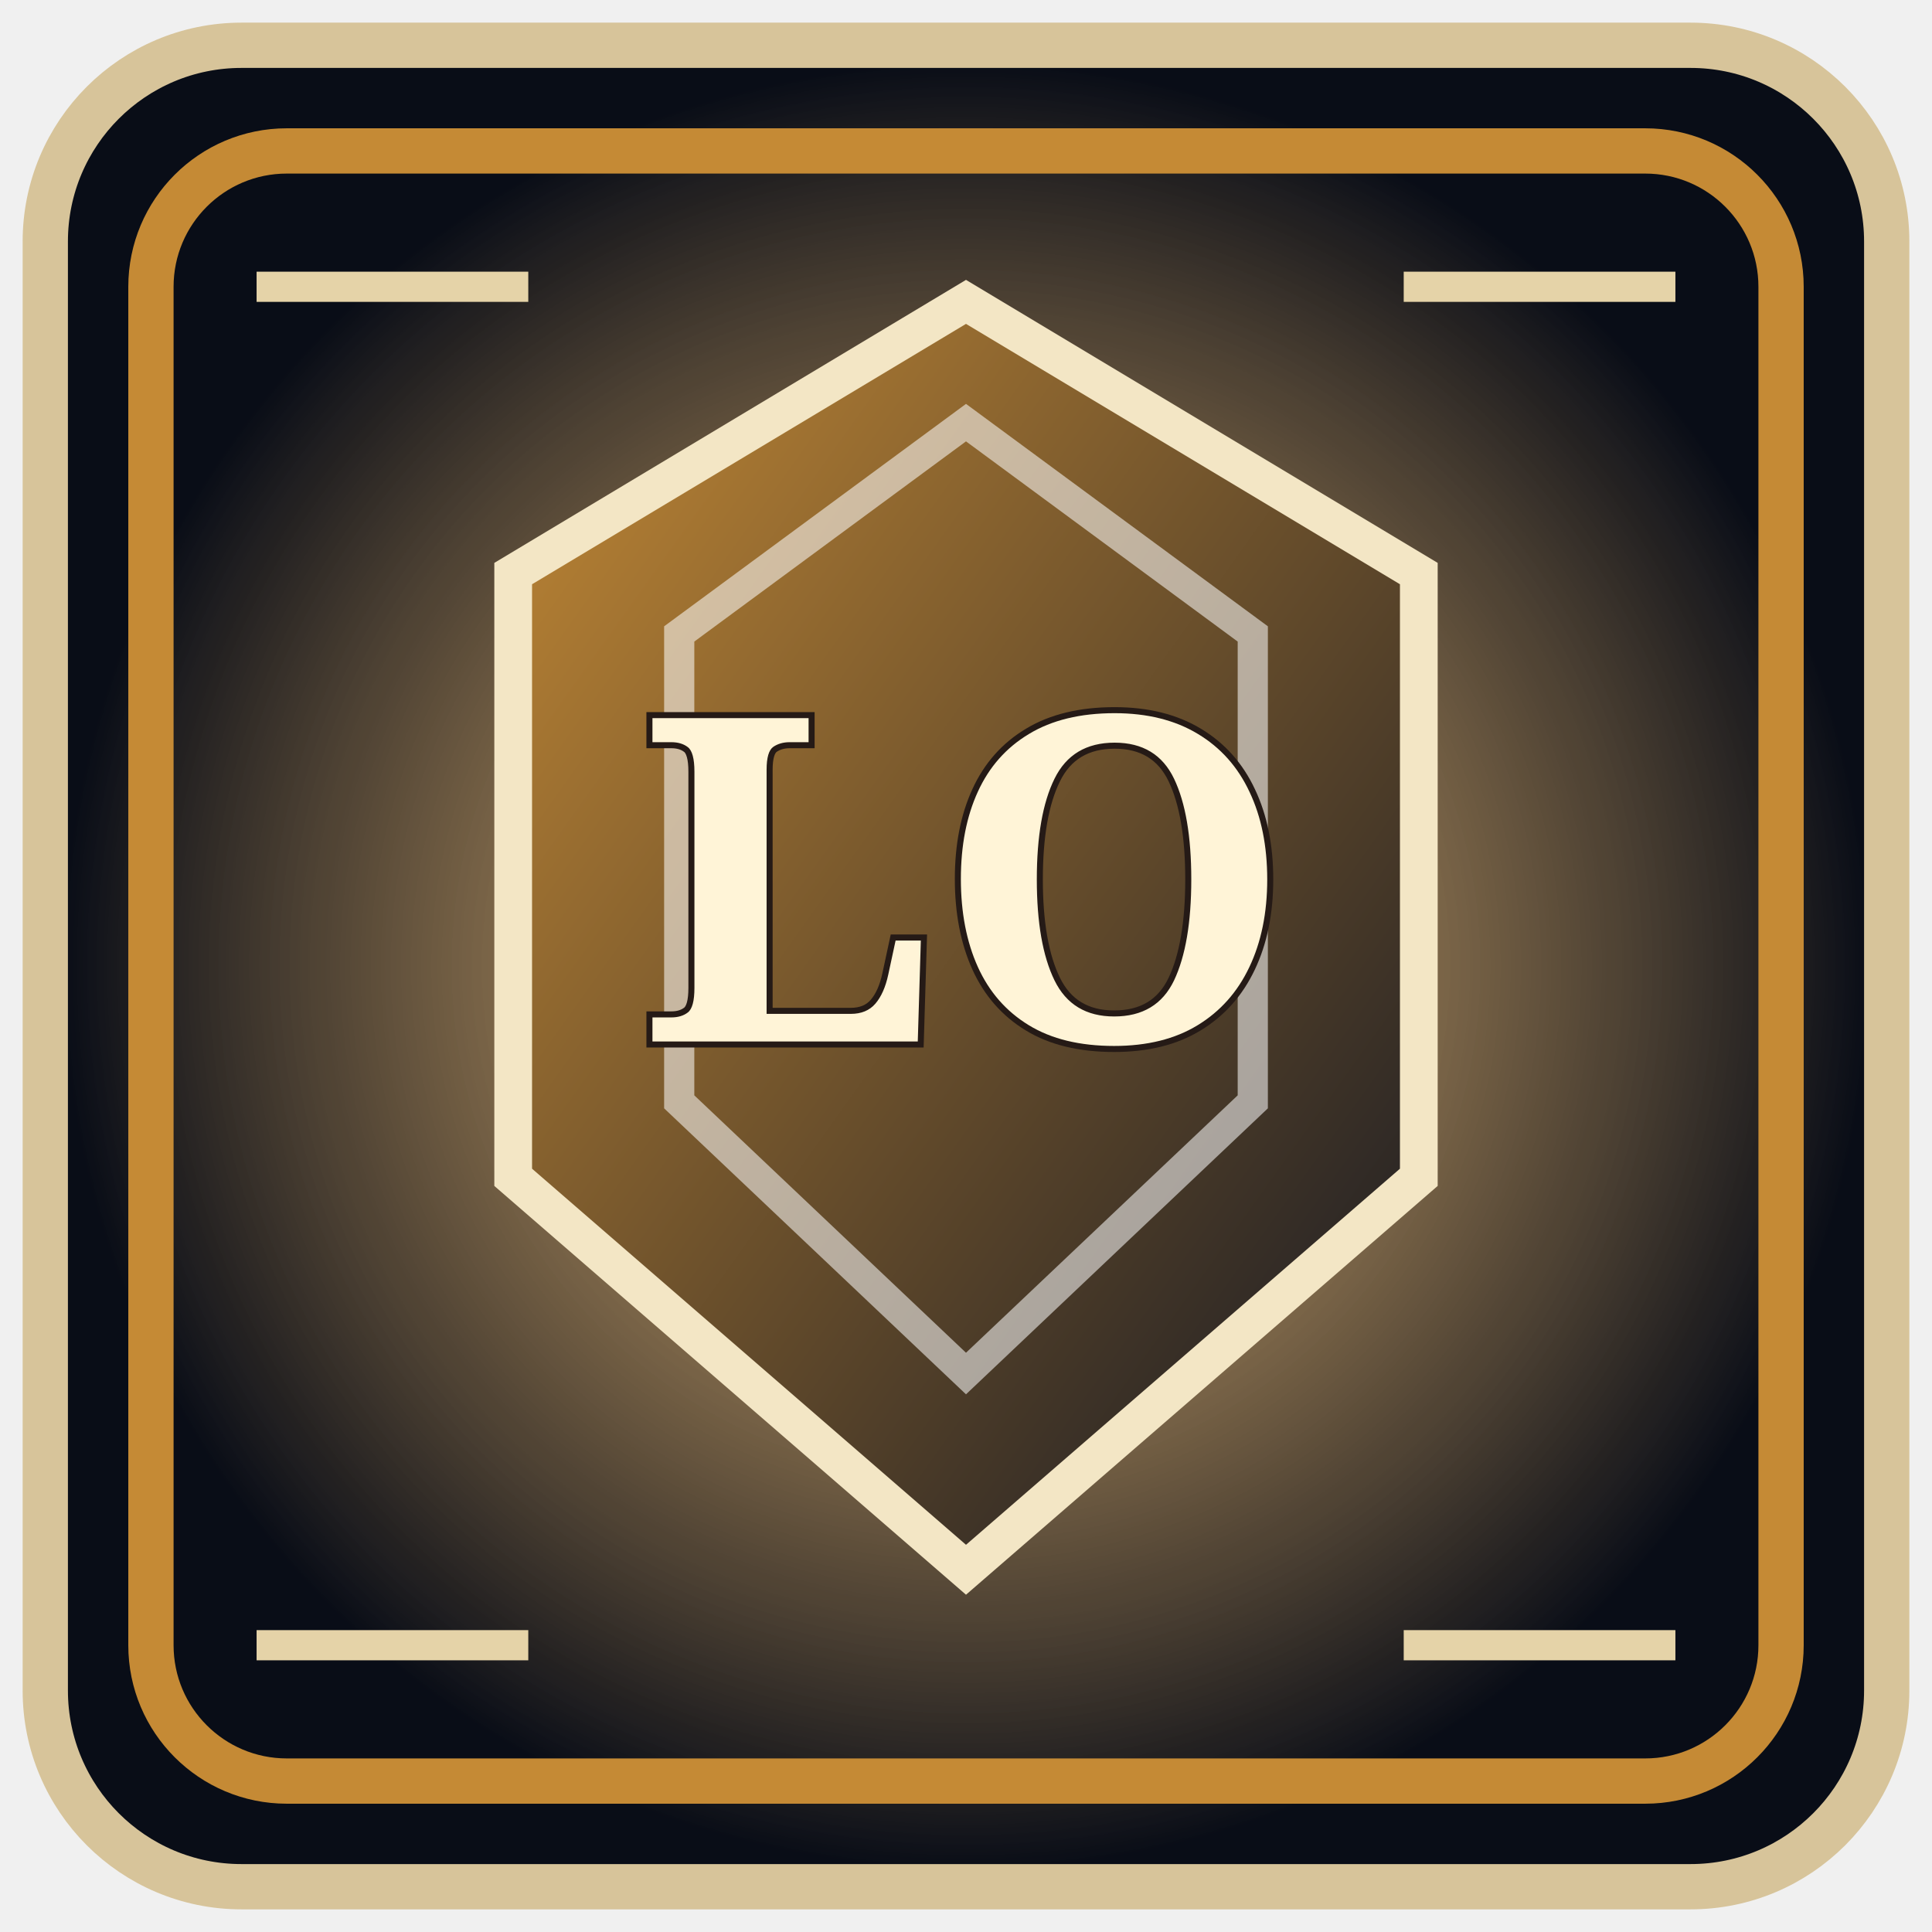
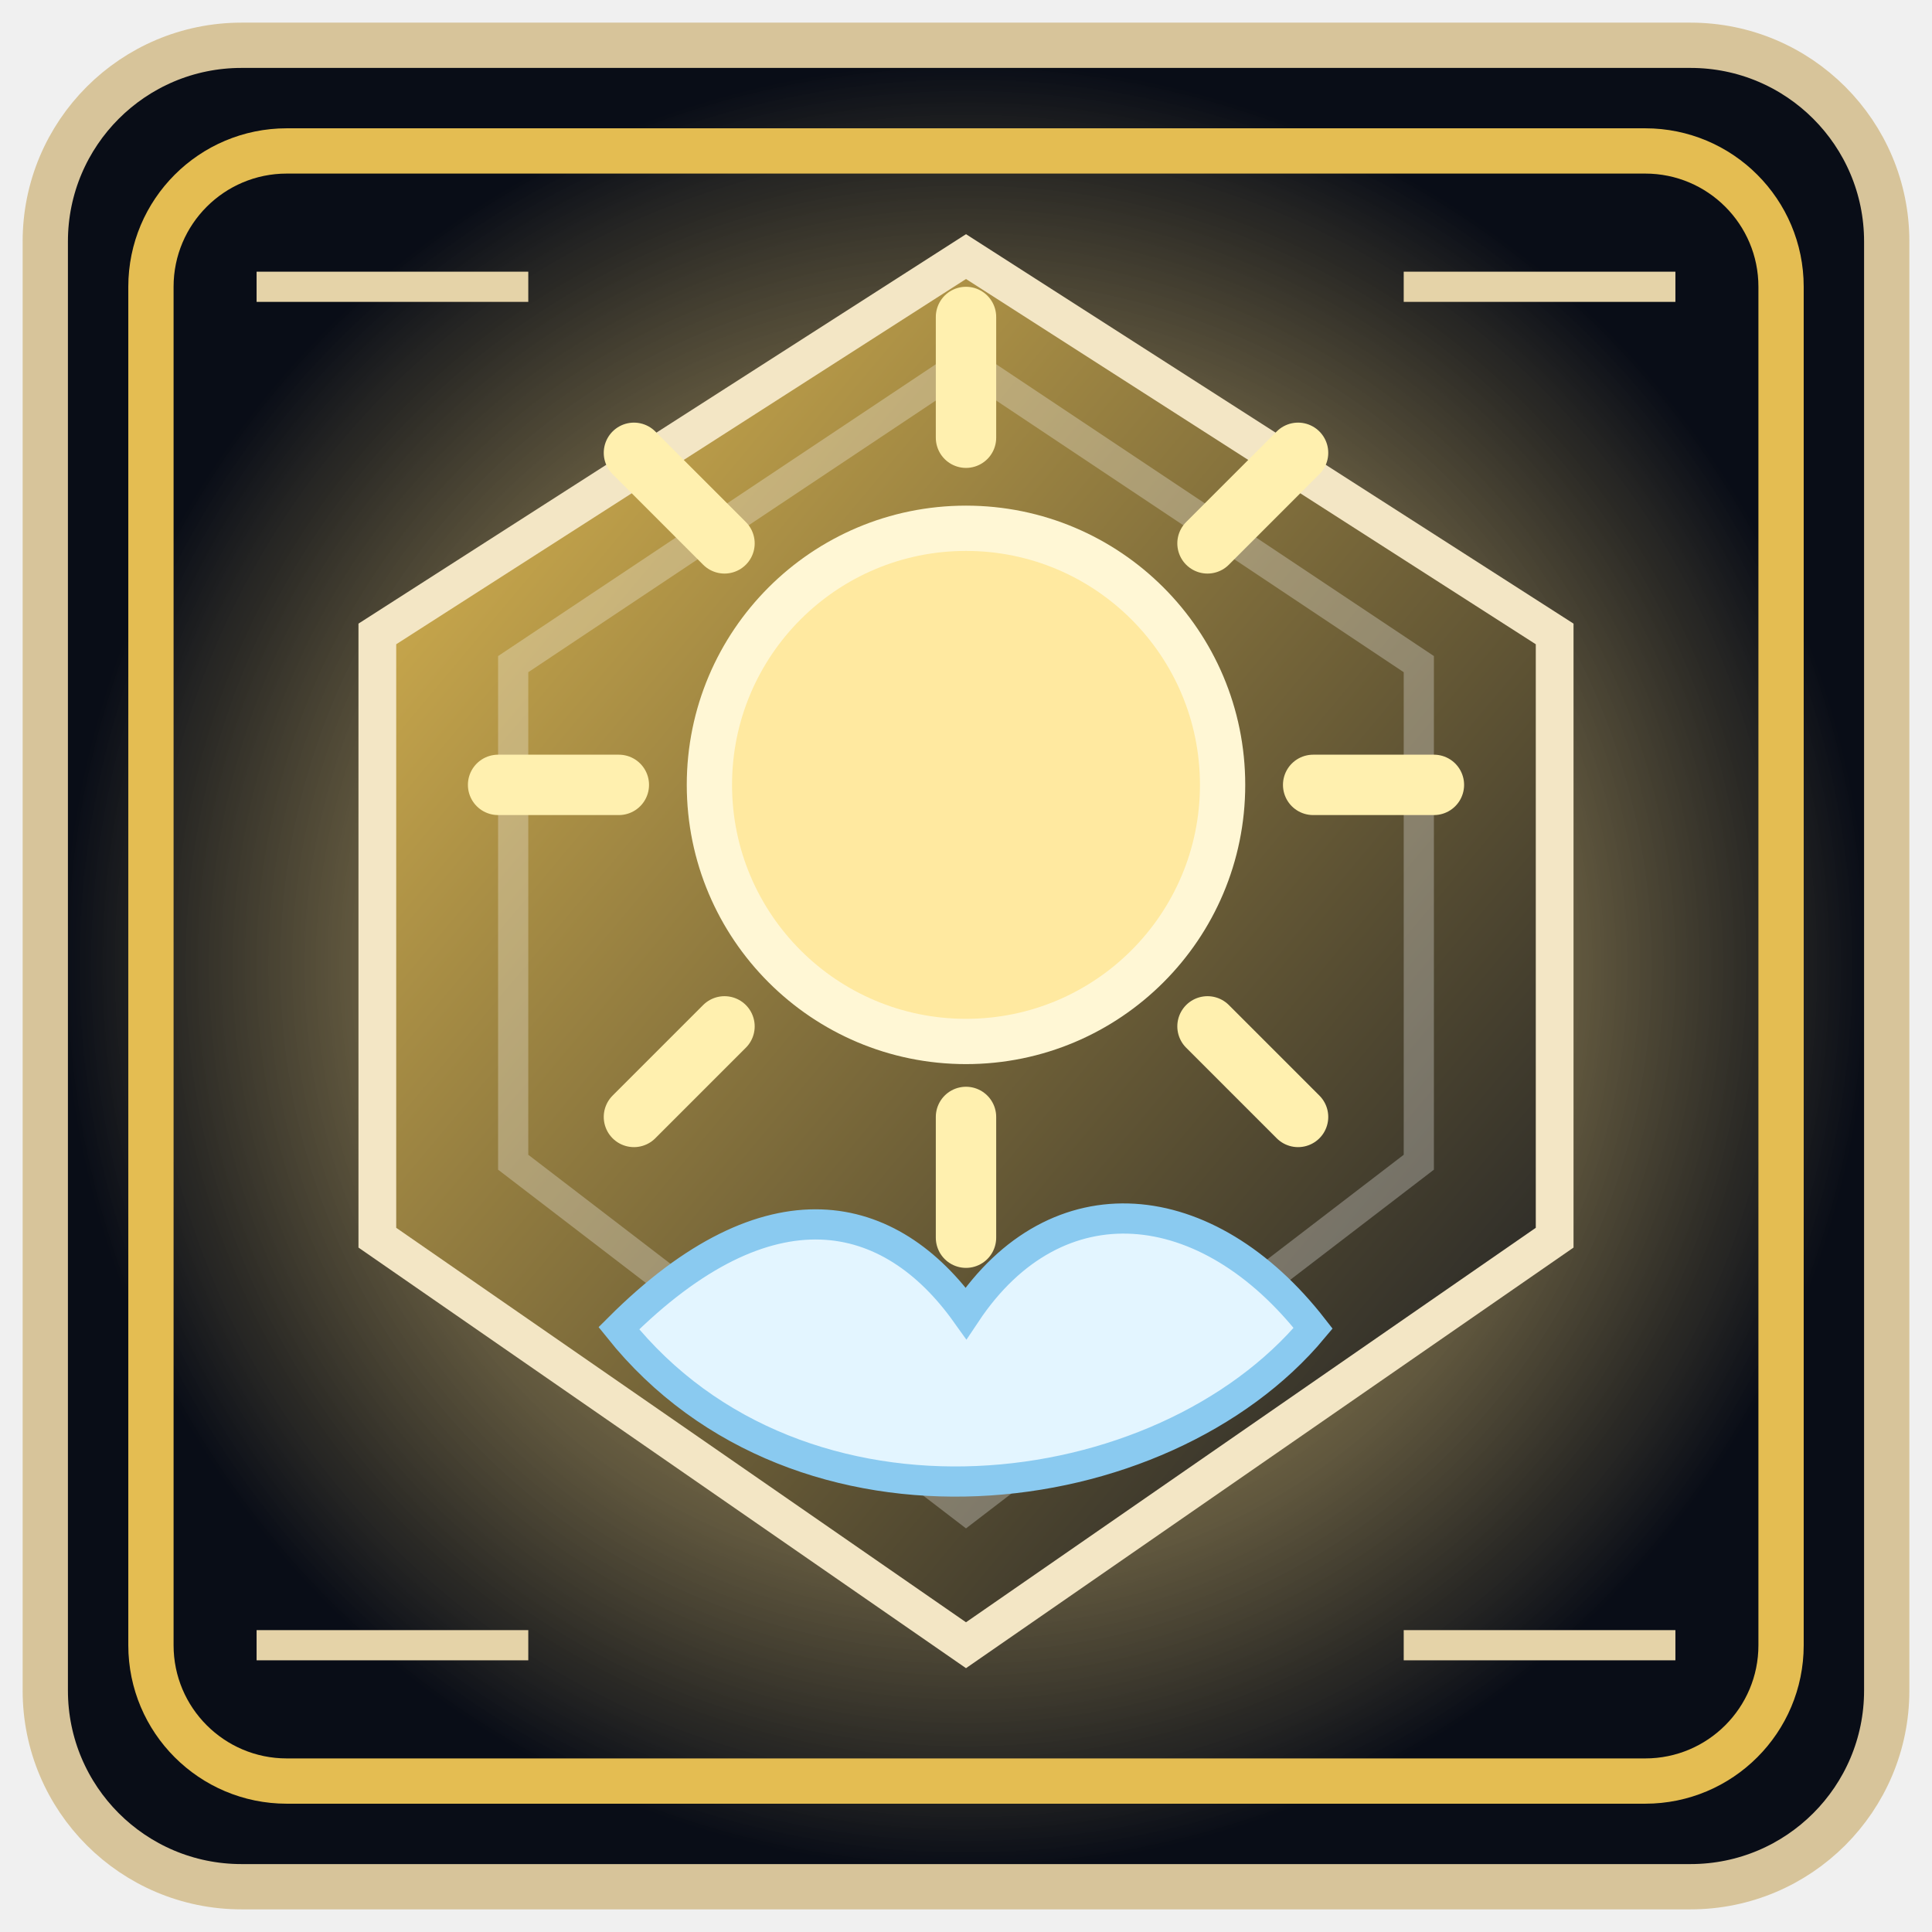
<svg xmlns="http://www.w3.org/2000/svg" width="128" height="128" viewBox="0 0 128 128">
  <defs>
-     <linearGradient id="g" x1="0" y1="0" x2="1" y2="1">
-       <stop stop-color="#c58a35" />
+     <linearGradient id="bg" x1="0" y1="0" x2="1" y2="1">
+       <stop stop-color="#e4bd52" />
      <stop offset="1" stop-color="#101522" />
    </linearGradient>
-     <radialGradient id="r">
-       <stop stop-color="#c58a35" stop-opacity=".65" />
+     <radialGradient id="glow">
+       <stop stop-color="#e4bd52" stop-opacity=".7" />
      <stop offset="1" stop-color="#090d17" />
    </radialGradient>
  </defs>
-   <rect x="3" y="3" width="122" height="122" rx="13" fill="url(#r)" stroke="#d7c49a" stroke-width="3" />
-   <rect x="10" y="10" width="108" height="108" rx="9" fill="none" stroke="#c58a35" stroke-width="3" />
-   <path d="M64 20 94 38 94 78 64 104 34 78 34 38Z" fill="url(#g)" stroke="#f3e6c5" stroke-width="2.5" />
-   <path d="M64 28 83 42 83 73 64 91 45 73 45 42Z" fill="none" stroke="#fff" stroke-opacity=".55" stroke-width="2" />
-   <text x="64" y="69" text-anchor="middle" font-family="serif" font-size="30" font-weight="bold" fill="#fff4d7" stroke="#251a16" stroke-width=".8" paint-order="stroke">LO</text>
+   <rect x="3" y="3" width="122" height="122" rx="13" fill="url(#glow)" stroke="#d7c49a" stroke-width="3" />
+   <rect x="10" y="10" width="108" height="108" rx="9" fill="none" stroke="#e4bd52" stroke-width="3" />
+   <path d="M64 17 103 42 103 82 64 109 25 82 25 42Z" fill="url(#bg)" stroke="#f3e6c5" stroke-width="2.5" />
+   <path d="M64 24 94 44 94 77 64 100 34 77 34 44Z" fill="none" stroke="#fff" stroke-opacity=".28" stroke-width="2" />
+   <circle cx="64" cy="52" r="17" fill="#ffe9a0" stroke="#fff7d5" stroke-width="3" />
+   <path d="M64 21v8m0 45v8M33 52h8m46 0h8M42 30l6 6m32 32 6 6m0-44-6 6M48 68l-6 6" stroke="#fff0af" stroke-width="4" stroke-linecap="round" />
+   <path d="M41 88c10-10 18-8 23-1 6-9 16-8 23 1-10 12-34 15-46 0Z" fill="#e3f5ff" stroke="#8acaf0" stroke-width="2" />
  <path d="M17 19h18M93 109h18M17 109h18M93 19h18" stroke="#e5d3a8" stroke-width="2" />
</svg>
